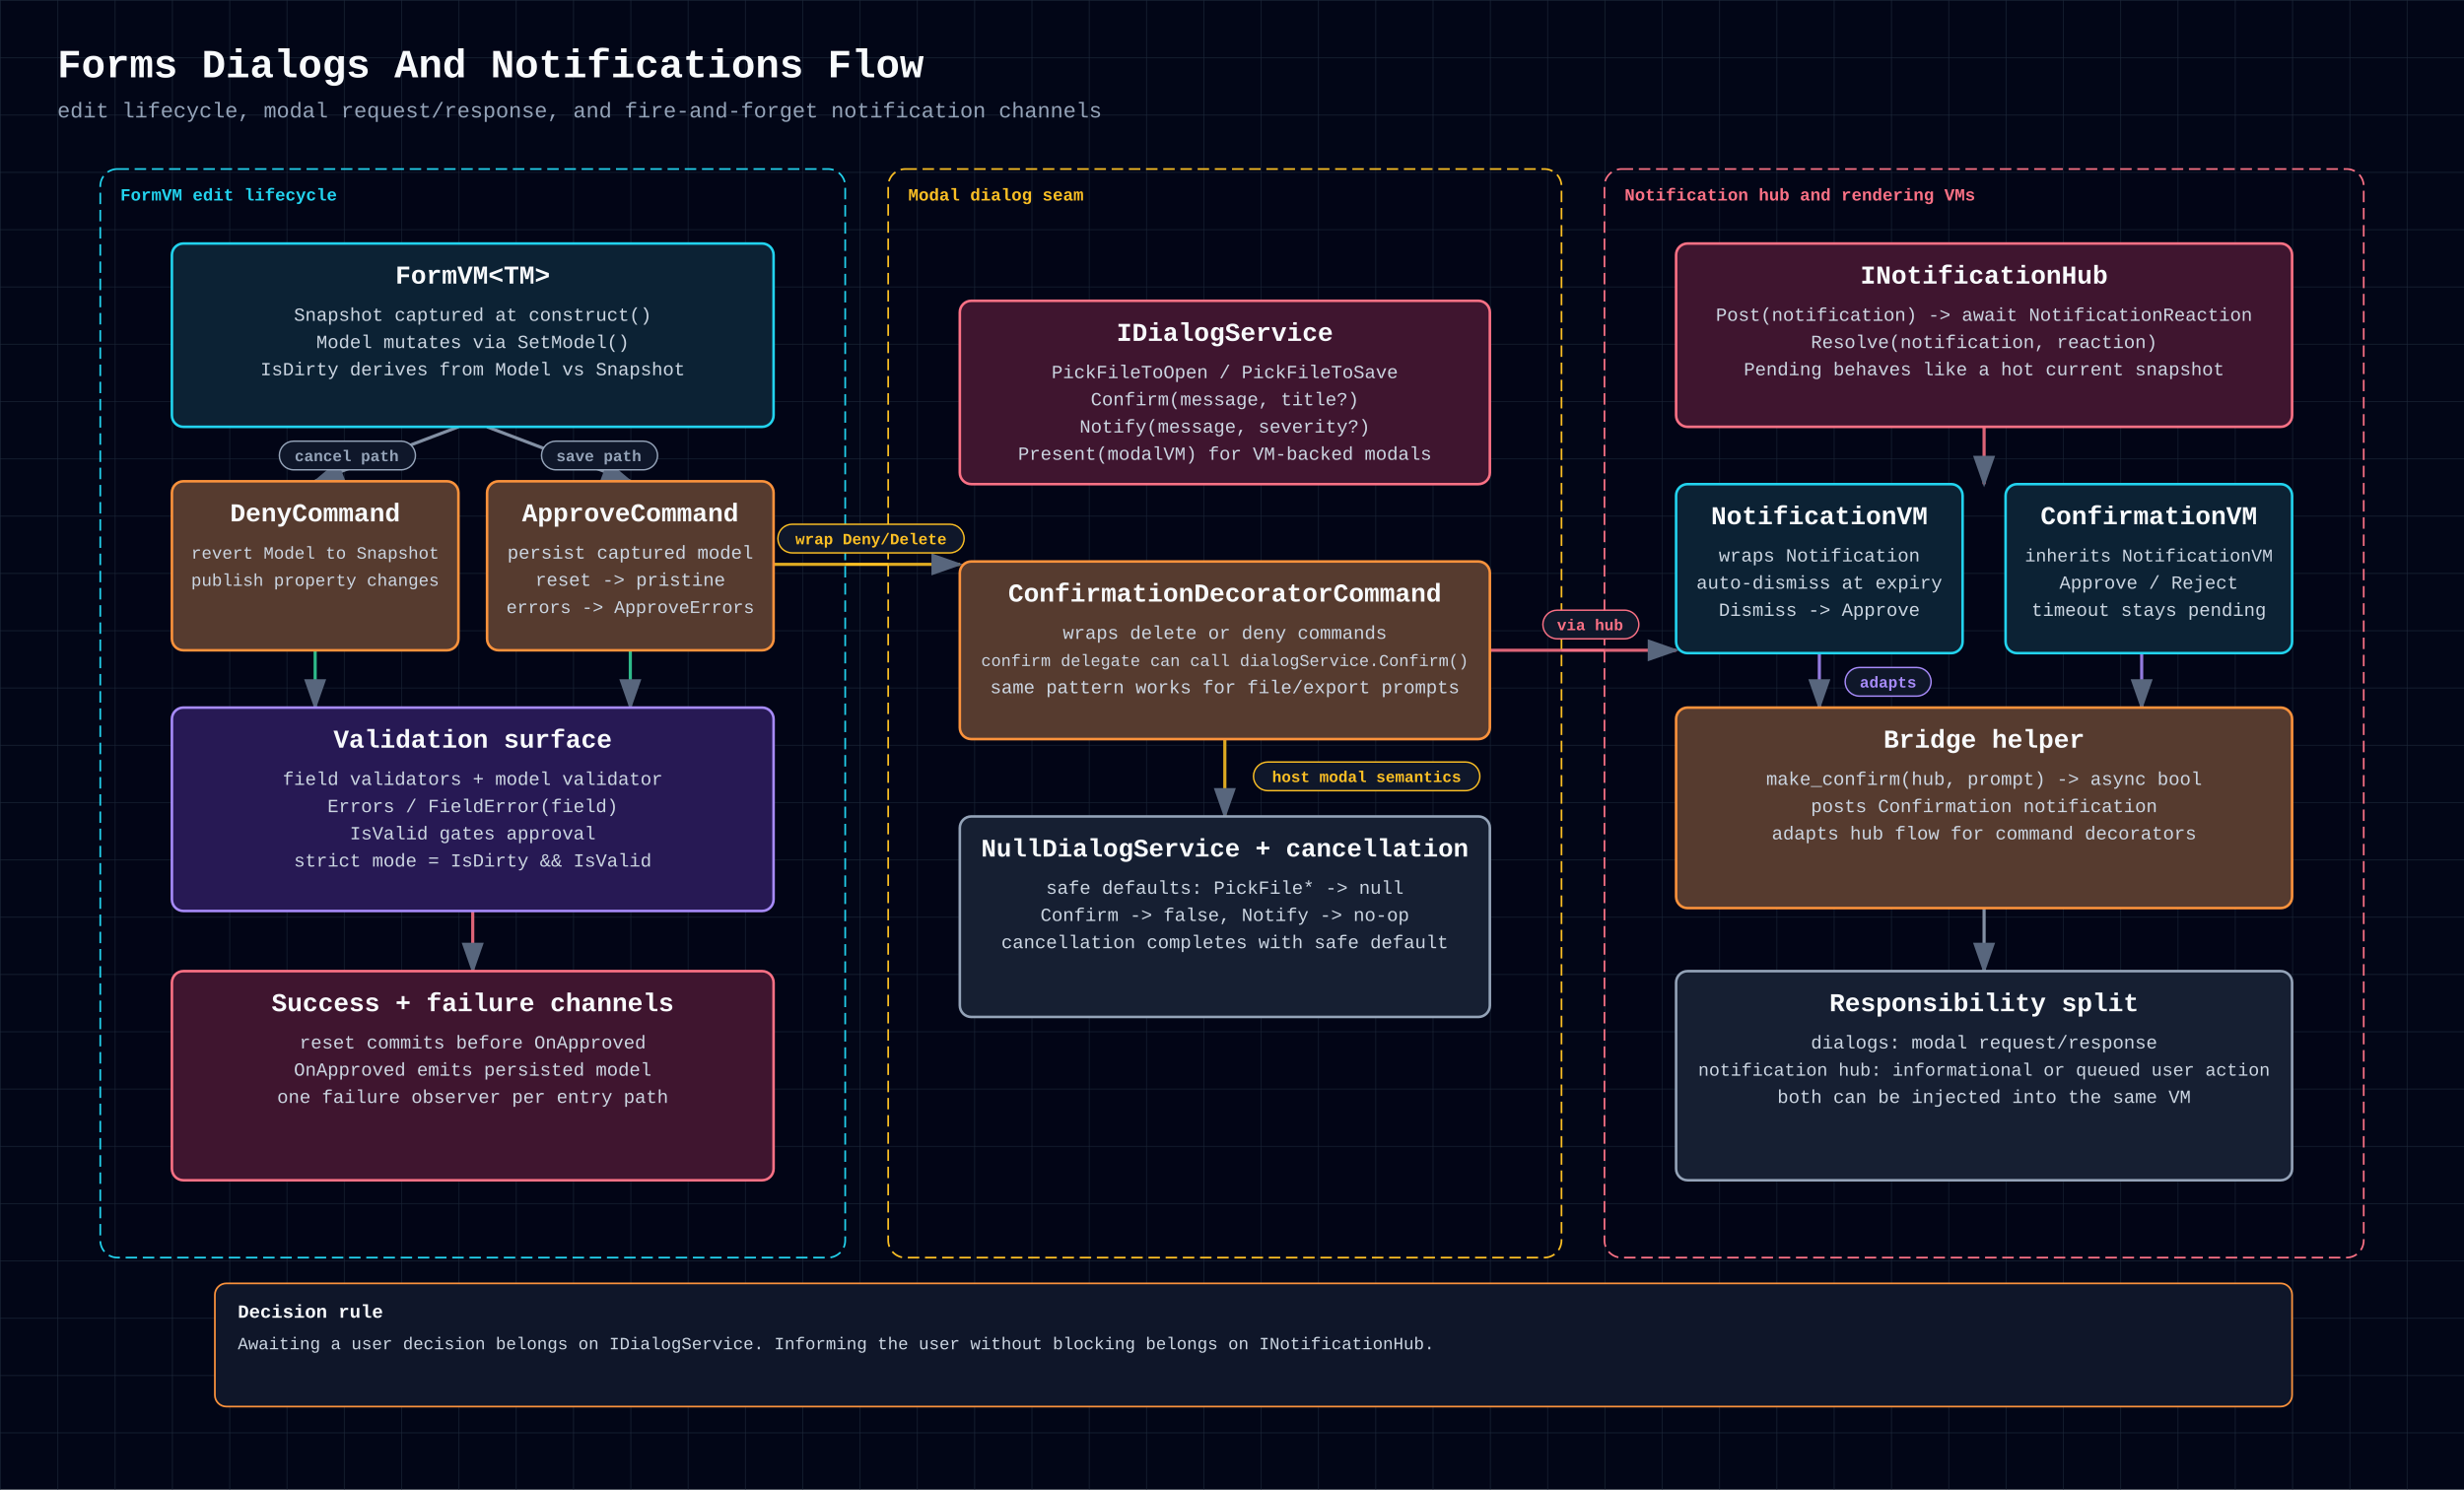
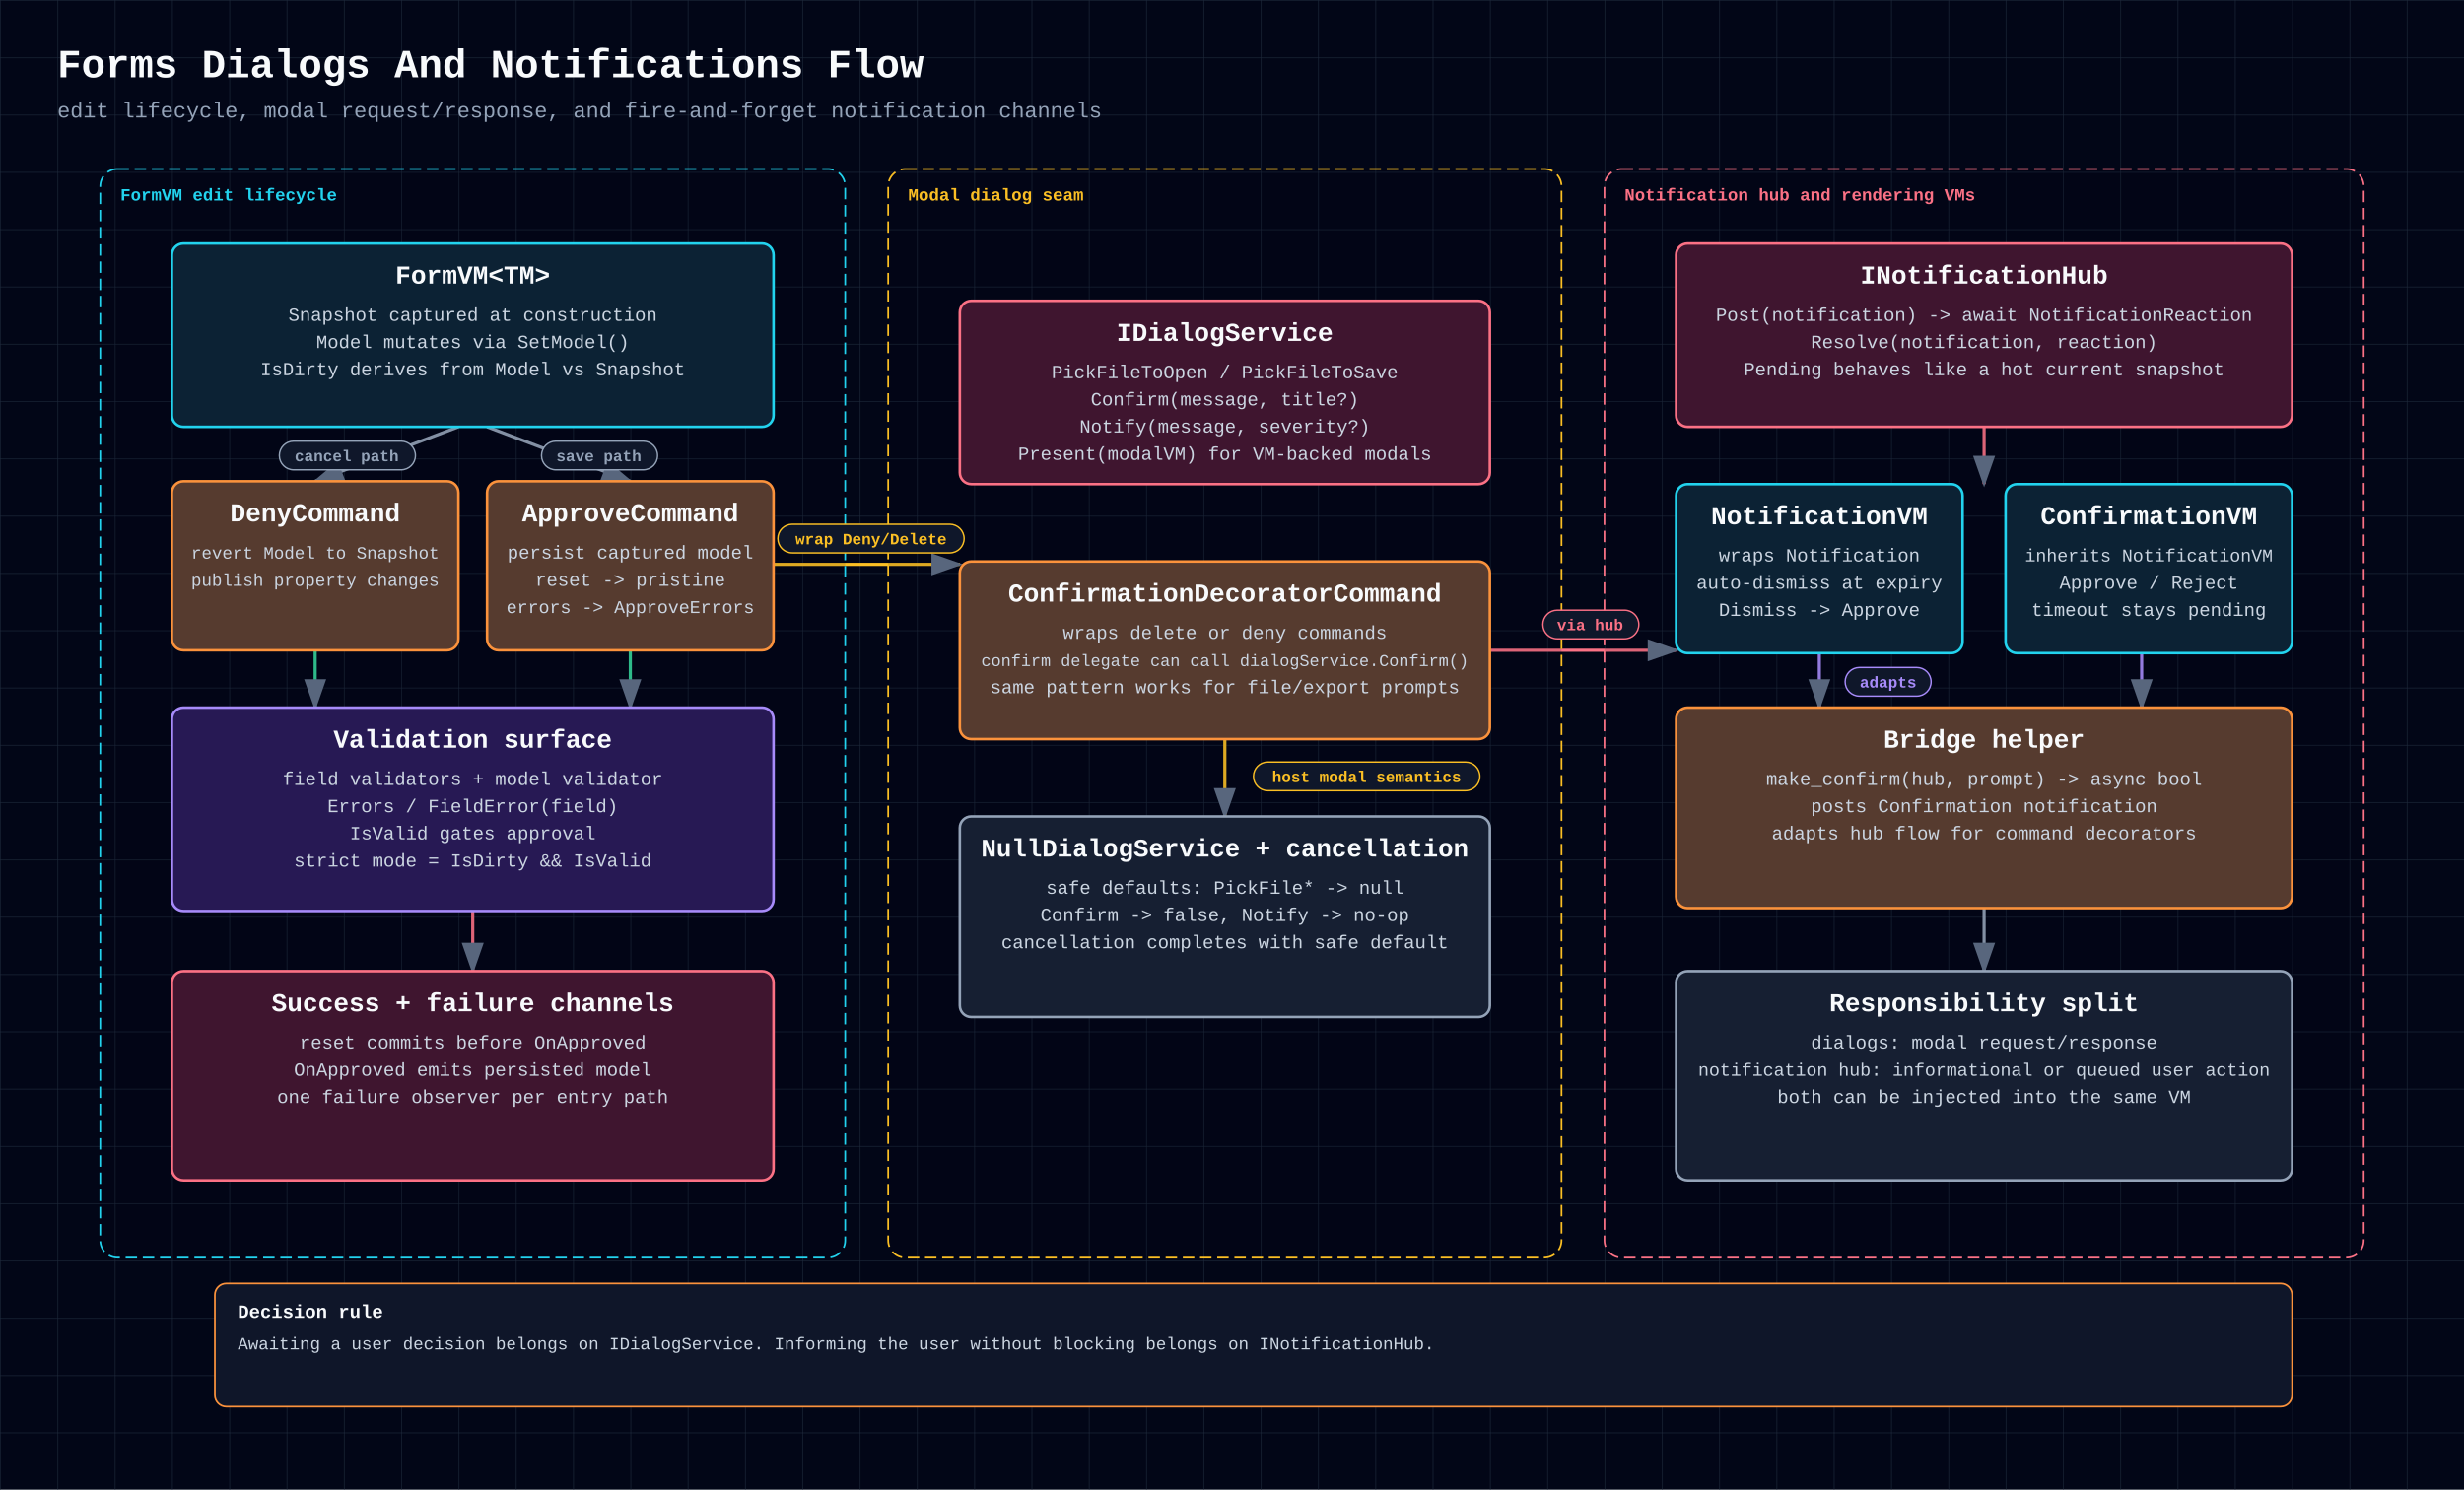
<svg xmlns="http://www.w3.org/2000/svg" width="1720" height="1040" viewBox="0 0 1720 1040" role="img" aria-labelledby="diagram-title diagram-description" style="font-family: 'JetBrains Mono', ui-monospace, SFMono-Regular, Menlo, Monaco, Consolas, 'Liberation Mono', 'Courier New', monospace;">
  <defs>
    <style>
      text { font-family: 'JetBrains Mono', ui-monospace, SFMono-Regular, Menlo, Monaco, Consolas, 'Liberation Mono', 'Courier New', monospace; }
    </style>
    <pattern id="grid" width="40" height="40" patternUnits="userSpaceOnUse">
      <path d="M 40 0 L 0 0 0 40" fill="none" stroke="#1e293b" stroke-width="0.8" />
    </pattern>
    <marker id="arrowhead" markerWidth="10" markerHeight="7" refX="9" refY="3.5" orient="auto">
      <polygon points="0 0, 10 3.5, 0 7" fill="#64748b" />
    </marker>
  </defs>
  <rect width="100%" height="100%" fill="#020617" />
  <rect width="100%" height="100%" fill="url(#grid)" />
  <text x="40" y="54" fill="#f8fafc" font-size="28" font-weight="700" text-anchor="start">Forms Dialogs And Notifications Flow</text>
  <text x="40" y="82" fill="#94a3b8" font-size="15" font-weight="400" text-anchor="start">edit lifecycle, modal request/response, and fire-and-forget notification channels</text>
  <polyline points="320,298 220,336" fill="none" stroke="#94a3b8" stroke-width="2.2" marker-end="url(#arrowhead)" />
  <polyline points="340,298 440,336" fill="none" stroke="#94a3b8" stroke-width="2.2" marker-end="url(#arrowhead)" />
  <polyline points="220,454 220,494" fill="none" stroke="#34d399" stroke-width="2.2" marker-end="url(#arrowhead)" />
  <polyline points="440,454 440,494" fill="none" stroke="#34d399" stroke-width="2.2" marker-end="url(#arrowhead)" />
  <polyline points="330,636 330,678" fill="none" stroke="#fb7185" stroke-width="2.2" marker-end="url(#arrowhead)" />
  <polyline points="540,394 670,394" fill="none" stroke="#fbbf24" stroke-width="2.2" marker-end="url(#arrowhead)" />
  <polyline points="855,516 855,570" fill="none" stroke="#fbbf24" stroke-width="2.2" marker-end="url(#arrowhead)" />
  <polyline points="1040,454 1170,454" fill="none" stroke="#fb7185" stroke-width="2.2" marker-end="url(#arrowhead)" />
  <polyline points="1385,298 1385,338" fill="none" stroke="#fb7185" stroke-width="2.2" marker-end="url(#arrowhead)" />
  <polyline points="1270,456 1270,494" fill="none" stroke="#a78bfa" stroke-width="2.2" marker-end="url(#arrowhead)" />
  <polyline points="1495,456 1495,494" fill="none" stroke="#a78bfa" stroke-width="2.2" marker-end="url(#arrowhead)" />
  <polyline points="1385,634 1385,678" fill="none" stroke="#94a3b8" stroke-width="2.2" marker-end="url(#arrowhead)" />
  <rect x="70" y="118" width="520" height="760" rx="12" fill="rgba(2, 6, 23, 0.12)" stroke="#22d3ee" stroke-width="1.2" stroke-dasharray="8 4" />
  <text x="84" y="140" fill="#22d3ee" font-size="12" font-weight="700" text-anchor="start">FormVM edit lifecycle</text>
  <rect x="620" y="118" width="470" height="760" rx="12" fill="rgba(2, 6, 23, 0.12)" stroke="#fbbf24" stroke-width="1.2" stroke-dasharray="8 4" />
  <text x="634" y="140" fill="#fbbf24" font-size="12" font-weight="700" text-anchor="start">Modal dialog seam</text>
  <rect x="1120" y="118" width="530" height="760" rx="12" fill="rgba(2, 6, 23, 0.12)" stroke="#fb7185" stroke-width="1.2" stroke-dasharray="8 4" />
  <text x="1134" y="140" fill="#fb7185" font-size="12" font-weight="700" text-anchor="start">Notification hub and rendering VMs</text>
  <rect x="120" y="170" width="420" height="128" rx="8" fill="#0f172a" />
  <rect x="120" y="170" width="420" height="128" rx="8" fill="rgba(8, 51, 68, 0.4)" stroke="#22d3ee" stroke-width="1.8" />
  <text x="330" y="198" fill="#f8fafc" font-size="18" font-weight="700" text-anchor="middle">FormVM&lt;TM&gt;</text>
-   <text x="330" y="224" fill="#cbd5e1" font-size="13" font-weight="400" text-anchor="middle">Snapshot captured at construct()</text>
+   <text x="330" y="224" fill="#cbd5e1" font-size="13" font-weight="400" text-anchor="middle">Snapshot captured at construction</text>
  <text x="330" y="243" fill="#cbd5e1" font-size="13" font-weight="400" text-anchor="middle">Model mutates via SetModel()</text>
  <text x="330" y="262" fill="#cbd5e1" font-size="13" font-weight="400" text-anchor="middle">IsDirty derives from Model vs Snapshot</text>
  <rect x="120" y="336" width="200" height="118" rx="8" fill="#0f172a" />
  <rect x="120" y="336" width="200" height="118" rx="8" fill="rgba(251, 146, 60, 0.3)" stroke="#fb923c" stroke-width="1.8" />
  <text x="220" y="364" fill="#f8fafc" font-size="18" font-weight="700" text-anchor="middle">DenyCommand</text>
  <text x="220" y="390" fill="#cbd5e1" font-size="12.02" font-weight="400" text-anchor="middle">revert Model to Snapshot</text>
  <text x="220" y="409" fill="#cbd5e1" font-size="12.02" font-weight="400" text-anchor="middle">publish property changes</text>
  <rect x="340" y="336" width="200" height="118" rx="8" fill="#0f172a" />
  <rect x="340" y="336" width="200" height="118" rx="8" fill="rgba(251, 146, 60, 0.3)" stroke="#fb923c" stroke-width="1.8" />
  <text x="440" y="364" fill="#f8fafc" font-size="18" font-weight="700" text-anchor="middle">ApproveCommand</text>
  <text x="440" y="390" fill="#cbd5e1" font-size="13" font-weight="400" text-anchor="middle">persist captured model</text>
  <text x="440" y="409" fill="#cbd5e1" font-size="13" font-weight="400" text-anchor="middle">reset -&gt; pristine</text>
  <text x="440" y="428" fill="#cbd5e1" font-size="12.54" font-weight="400" text-anchor="middle">errors -&gt; ApproveErrors</text>
  <rect x="120" y="494" width="420" height="142" rx="8" fill="#0f172a" />
  <rect x="120" y="494" width="420" height="142" rx="8" fill="rgba(76, 29, 149, 0.4)" stroke="#a78bfa" stroke-width="1.8" />
  <text x="330" y="522" fill="#f8fafc" font-size="18" font-weight="700" text-anchor="middle">Validation surface</text>
  <text x="330" y="548" fill="#cbd5e1" font-size="13" font-weight="400" text-anchor="middle">field validators + model validator</text>
  <text x="330" y="567" fill="#cbd5e1" font-size="13" font-weight="400" text-anchor="middle">Errors / FieldError(field)</text>
  <text x="330" y="586" fill="#cbd5e1" font-size="13" font-weight="400" text-anchor="middle">IsValid gates approval</text>
  <text x="330" y="605" fill="#cbd5e1" font-size="13" font-weight="400" text-anchor="middle">strict mode = IsDirty &amp;&amp; IsValid</text>
  <rect x="120" y="678" width="420" height="146" rx="8" fill="#0f172a" />
  <rect x="120" y="678" width="420" height="146" rx="8" fill="rgba(136, 19, 55, 0.4)" stroke="#fb7185" stroke-width="1.8" />
  <text x="330" y="706" fill="#f8fafc" font-size="18" font-weight="700" text-anchor="middle">Success + failure channels</text>
  <text x="330" y="732" fill="#cbd5e1" font-size="13" font-weight="400" text-anchor="middle">reset commits before OnApproved</text>
  <text x="330" y="751" fill="#cbd5e1" font-size="13" font-weight="400" text-anchor="middle">OnApproved emits persisted model</text>
  <text x="330" y="770" fill="#cbd5e1" font-size="13" font-weight="400" text-anchor="middle">one failure observer per entry path</text>
  <rect x="670" y="210" width="370" height="128" rx="8" fill="#0f172a" />
  <rect x="670" y="210" width="370" height="128" rx="8" fill="rgba(136, 19, 55, 0.4)" stroke="#fb7185" stroke-width="1.8" />
  <text x="855" y="238" fill="#f8fafc" font-size="18" font-weight="700" text-anchor="middle">IDialogService</text>
  <text x="855" y="264" fill="#cbd5e1" font-size="13" font-weight="400" text-anchor="middle">PickFileToOpen / PickFileToSave</text>
  <text x="855" y="283" fill="#cbd5e1" font-size="13" font-weight="400" text-anchor="middle">Confirm(message, title?)</text>
  <text x="855" y="302" fill="#cbd5e1" font-size="13" font-weight="400" text-anchor="middle">Notify(message, severity?)</text>
  <text x="855" y="321" fill="#cbd5e1" font-size="13" font-weight="400" text-anchor="middle">Present(modalVM) for VM-backed modals</text>
  <rect x="670" y="392" width="370" height="124" rx="8" fill="#0f172a" />
  <rect x="670" y="392" width="370" height="124" rx="8" fill="rgba(251, 146, 60, 0.3)" stroke="#fb923c" stroke-width="1.8" />
  <text x="855" y="420" fill="#f8fafc" font-size="18" font-weight="700" text-anchor="middle">ConfirmationDecoratorCommand</text>
  <text x="855" y="446" fill="#cbd5e1" font-size="13" font-weight="400" text-anchor="middle">wraps delete or deny commands</text>
  <text x="855" y="465" fill="#cbd5e1" font-size="11.57" font-weight="400" text-anchor="middle">confirm delegate can call dialogService.Confirm()</text>
  <text x="855" y="484" fill="#cbd5e1" font-size="13" font-weight="400" text-anchor="middle">same pattern works for file/export prompts</text>
  <rect x="670" y="570" width="370" height="140" rx="8" fill="#0f172a" />
  <rect x="670" y="570" width="370" height="140" rx="8" fill="rgba(30, 41, 59, 0.5)" stroke="#94a3b8" stroke-width="1.8" />
  <text x="855" y="598" fill="#f8fafc" font-size="17.72" font-weight="700" text-anchor="middle">NullDialogService + cancellation</text>
  <text x="855" y="624" fill="#cbd5e1" font-size="13" font-weight="400" text-anchor="middle">safe defaults: PickFile* -&gt; null</text>
  <text x="855" y="643" fill="#cbd5e1" font-size="13" font-weight="400" text-anchor="middle">Confirm -&gt; false, Notify -&gt; no-op</text>
  <text x="855" y="662" fill="#cbd5e1" font-size="13" font-weight="400" text-anchor="middle">cancellation completes with safe default</text>
  <rect x="1170" y="170" width="430" height="128" rx="8" fill="#0f172a" />
  <rect x="1170" y="170" width="430" height="128" rx="8" fill="rgba(136, 19, 55, 0.4)" stroke="#fb7185" stroke-width="1.8" />
  <text x="1385" y="198" fill="#f8fafc" font-size="18" font-weight="700" text-anchor="middle">INotificationHub</text>
  <text x="1385" y="224" fill="#cbd5e1" font-size="13" font-weight="400" text-anchor="middle">Post(notification) -&gt; await NotificationReaction</text>
  <text x="1385" y="243" fill="#cbd5e1" font-size="13" font-weight="400" text-anchor="middle">Resolve(notification, reaction)</text>
  <text x="1385" y="262" fill="#cbd5e1" font-size="13" font-weight="400" text-anchor="middle">Pending behaves like a hot current snapshot</text>
  <rect x="1170" y="338" width="200" height="118" rx="8" fill="#0f172a" />
  <rect x="1170" y="338" width="200" height="118" rx="8" fill="rgba(8, 51, 68, 0.4)" stroke="#22d3ee" stroke-width="1.8" />
  <text x="1270" y="366" fill="#f8fafc" font-size="18" font-weight="700" text-anchor="middle">NotificationVM</text>
  <text x="1270" y="392" fill="#cbd5e1" font-size="13" font-weight="400" text-anchor="middle">wraps Notification</text>
  <text x="1270" y="411" fill="#cbd5e1" font-size="13" font-weight="400" text-anchor="middle">auto-dismiss at expiry</text>
  <text x="1270" y="430" fill="#cbd5e1" font-size="13" font-weight="400" text-anchor="middle">Dismiss -&gt; Approve</text>
  <rect x="1400" y="338" width="200" height="118" rx="8" fill="#0f172a" />
  <rect x="1400" y="338" width="200" height="118" rx="8" fill="rgba(8, 51, 68, 0.4)" stroke="#22d3ee" stroke-width="1.8" />
  <text x="1500" y="366" fill="#f8fafc" font-size="18" font-weight="700" text-anchor="middle">ConfirmationVM</text>
  <text x="1500" y="392" fill="#cbd5e1" font-size="12.54" font-weight="400" text-anchor="middle">inherits NotificationVM</text>
  <text x="1500" y="411" fill="#cbd5e1" font-size="13" font-weight="400" text-anchor="middle">Approve / Reject</text>
  <text x="1500" y="430" fill="#cbd5e1" font-size="13" font-weight="400" text-anchor="middle">timeout stays pending</text>
  <rect x="1170" y="494" width="430" height="140" rx="8" fill="#0f172a" />
  <rect x="1170" y="494" width="430" height="140" rx="8" fill="rgba(251, 146, 60, 0.3)" stroke="#fb923c" stroke-width="1.8" />
  <text x="1385" y="522" fill="#f8fafc" font-size="18" font-weight="700" text-anchor="middle">Bridge helper</text>
  <text x="1385" y="548" fill="#cbd5e1" font-size="13" font-weight="400" text-anchor="middle">make_confirm(hub, prompt) -&gt; async bool</text>
  <text x="1385" y="567" fill="#cbd5e1" font-size="13" font-weight="400" text-anchor="middle">posts Confirmation notification</text>
  <text x="1385" y="586" fill="#cbd5e1" font-size="13" font-weight="400" text-anchor="middle">adapts hub flow for command decorators</text>
  <rect x="1170" y="678" width="430" height="146" rx="8" fill="#0f172a" />
  <rect x="1170" y="678" width="430" height="146" rx="8" fill="rgba(30, 41, 59, 0.5)" stroke="#94a3b8" stroke-width="1.8" />
  <text x="1385" y="706" fill="#f8fafc" font-size="18" font-weight="700" text-anchor="middle">Responsibility split</text>
  <text x="1385" y="732" fill="#cbd5e1" font-size="13" font-weight="400" text-anchor="middle">dialogs: modal request/response</text>
  <text x="1385" y="751" fill="#cbd5e1" font-size="12.55" font-weight="400" text-anchor="middle">notification hub: informational or queued user action</text>
  <text x="1385" y="770" fill="#cbd5e1" font-size="13" font-weight="400" text-anchor="middle">both can be injected into the same VM</text>
  <rect x="150" y="896" width="1450" height="86" rx="8" fill="#0f172a" />
  <rect x="150" y="896" width="1450" height="86" rx="8" fill="rgba(15, 23, 42, 0.94)" stroke="#fb923c" stroke-width="1.2" />
  <text x="166" y="920" fill="#f8fafc" font-size="13" font-weight="700" text-anchor="start">Decision rule</text>
  <text x="166" y="942" fill="#cbd5e1" font-size="12" font-weight="400" text-anchor="start">Awaiting a user decision belongs on IDialogService. Informing the user without blocking belongs on INotificationHub.</text>
  <rect x="195" y="308" width="95" height="20" rx="10" fill="#0f172a" stroke="#94a3b8" stroke-width="1" />
  <text x="242" y="322" fill="#94a3b8" font-size="11" font-weight="700" text-anchor="middle">cancel path</text>
  <rect x="378" y="308" width="81" height="20" rx="10" fill="#0f172a" stroke="#94a3b8" stroke-width="1" />
  <text x="418" y="322" fill="#94a3b8" font-size="11" font-weight="700" text-anchor="middle">save path</text>
  <rect x="543" y="366" width="130" height="20" rx="10" fill="#0f172a" stroke="#fbbf24" stroke-width="1" />
  <text x="608" y="380" fill="#fbbf24" font-size="11" font-weight="700" text-anchor="middle">wrap Deny/Delete</text>
  <rect x="875" y="532" width="158" height="20" rx="10" fill="#0f172a" stroke="#fbbf24" stroke-width="1" />
  <text x="954" y="546" fill="#fbbf24" font-size="11" font-weight="700" text-anchor="middle">host modal semantics</text>
  <rect x="1077" y="426" width="67" height="20" rx="10" fill="#0f172a" stroke="#fb7185" stroke-width="1" />
  <text x="1110" y="440" fill="#fb7185" font-size="11" font-weight="700" text-anchor="middle">via hub</text>
  <rect x="1288" y="466" width="60" height="20" rx="10" fill="#0f172a" stroke="#a78bfa" stroke-width="1" />
  <text x="1318" y="480" fill="#a78bfa" font-size="11" font-weight="700" text-anchor="middle">adapts</text>
</svg>
